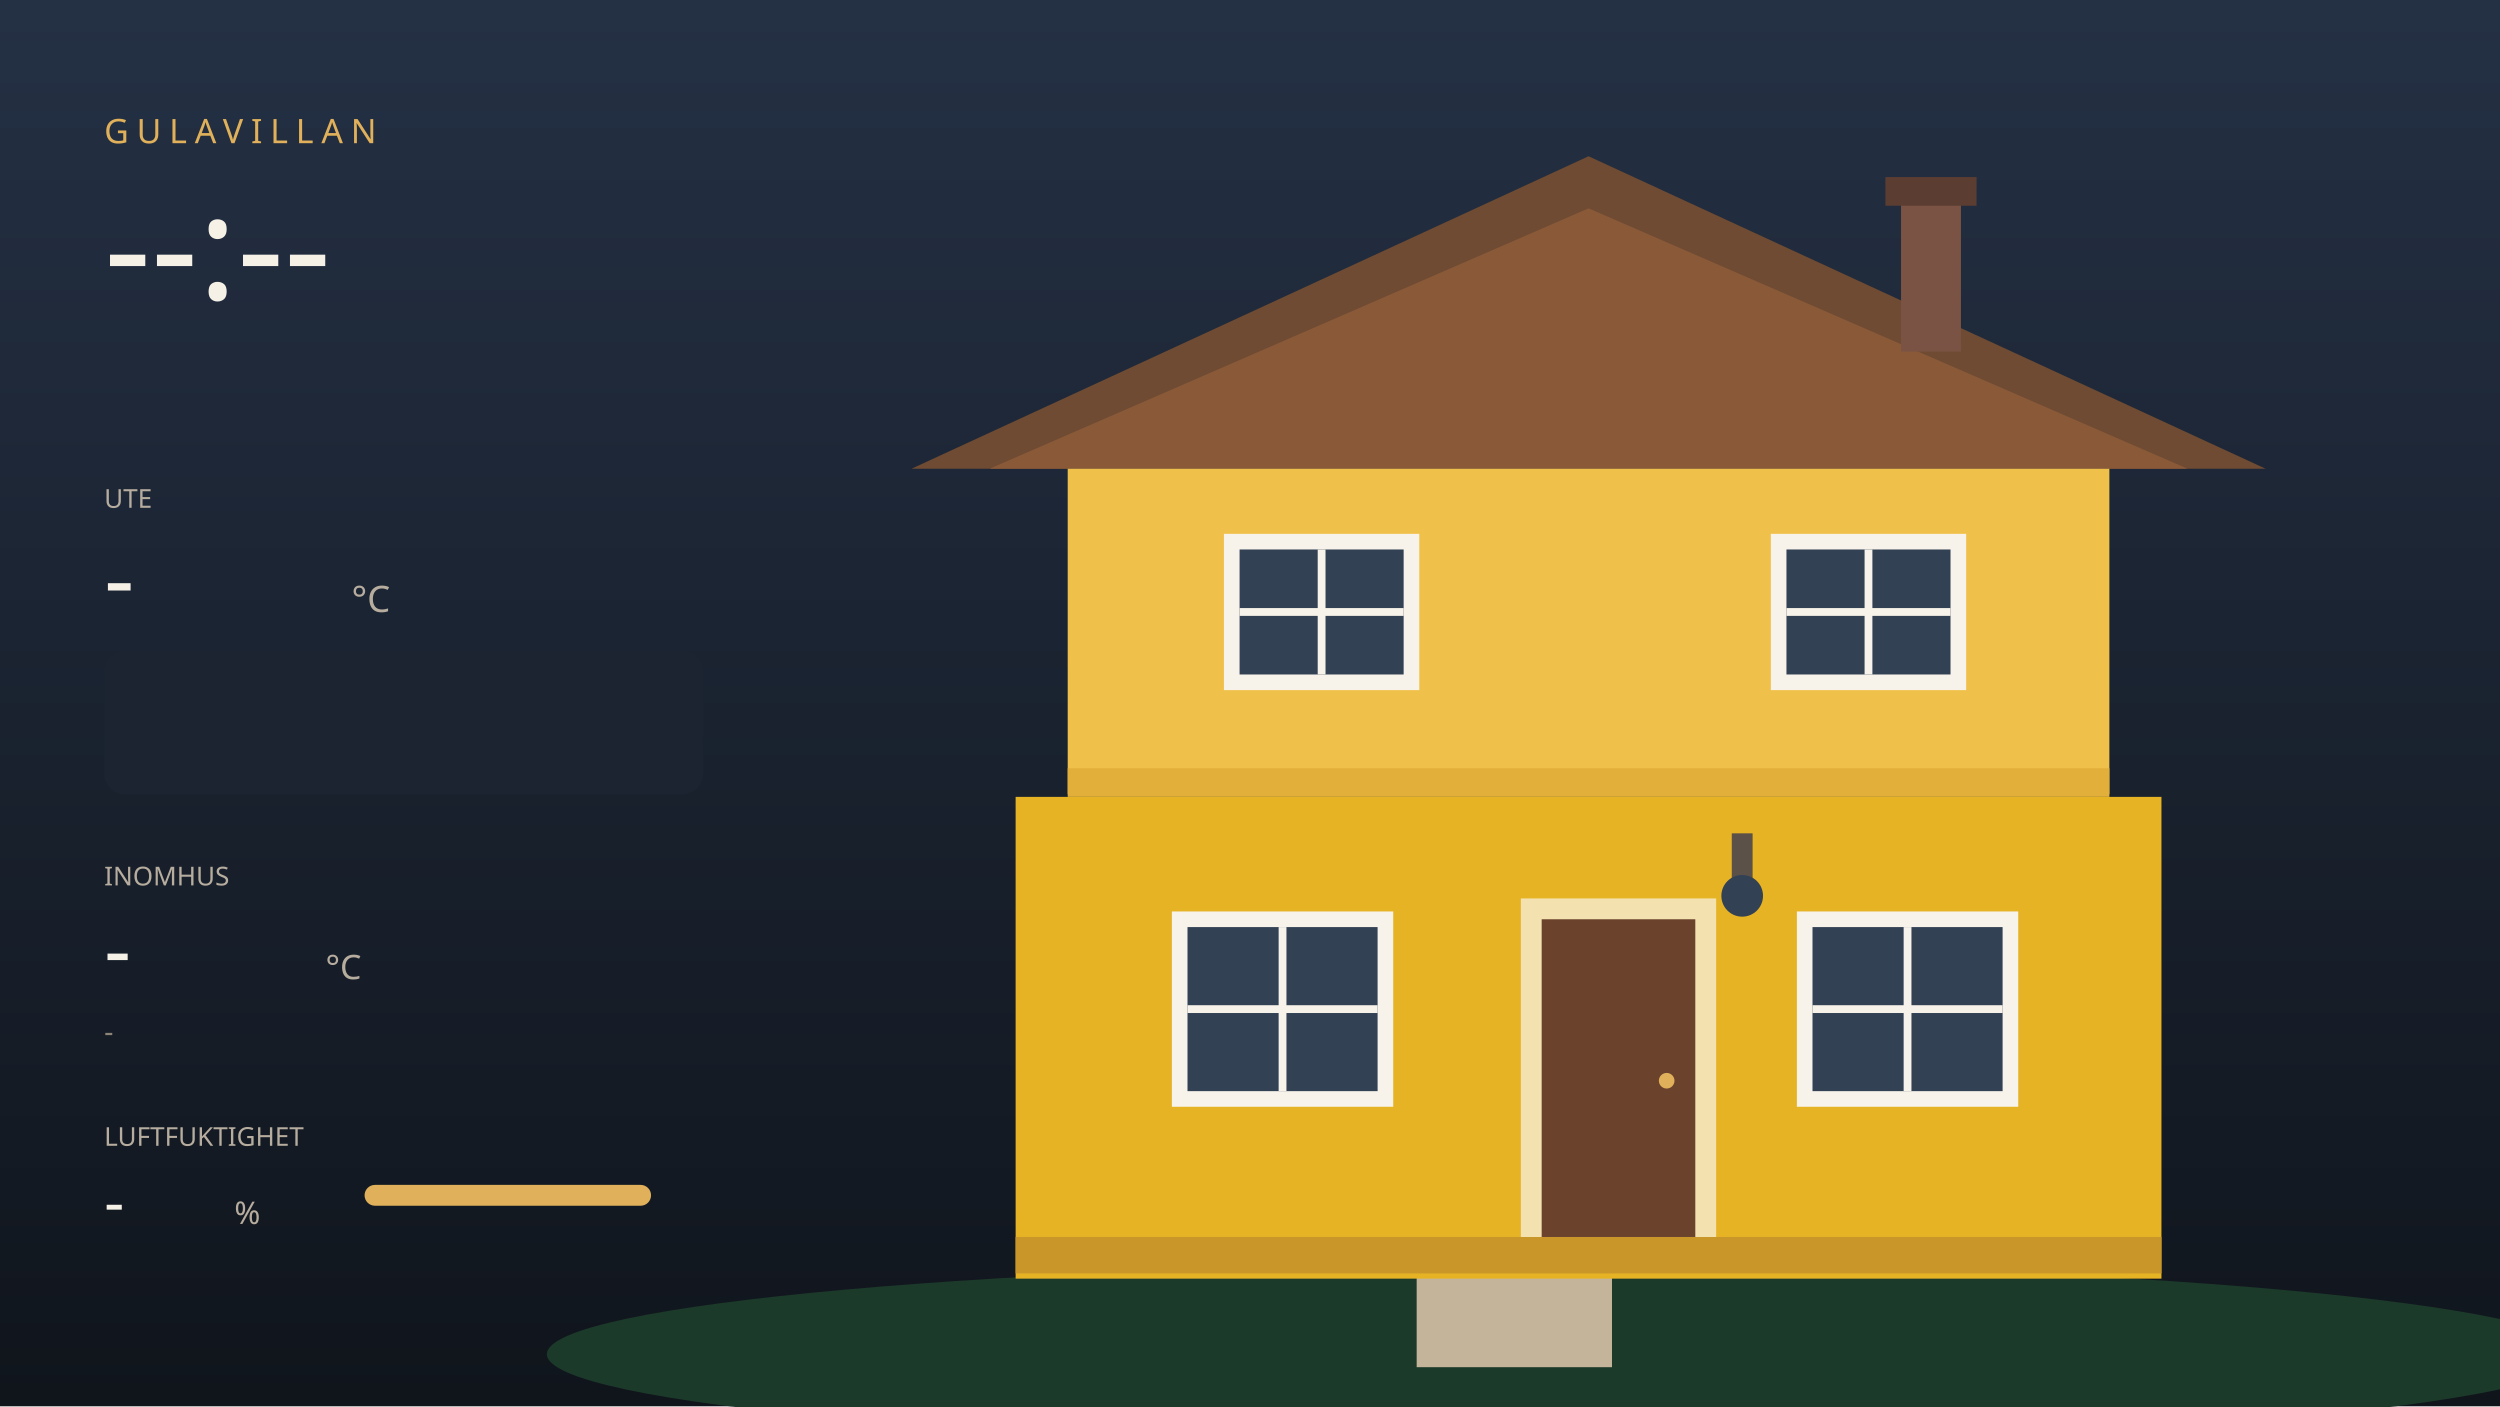
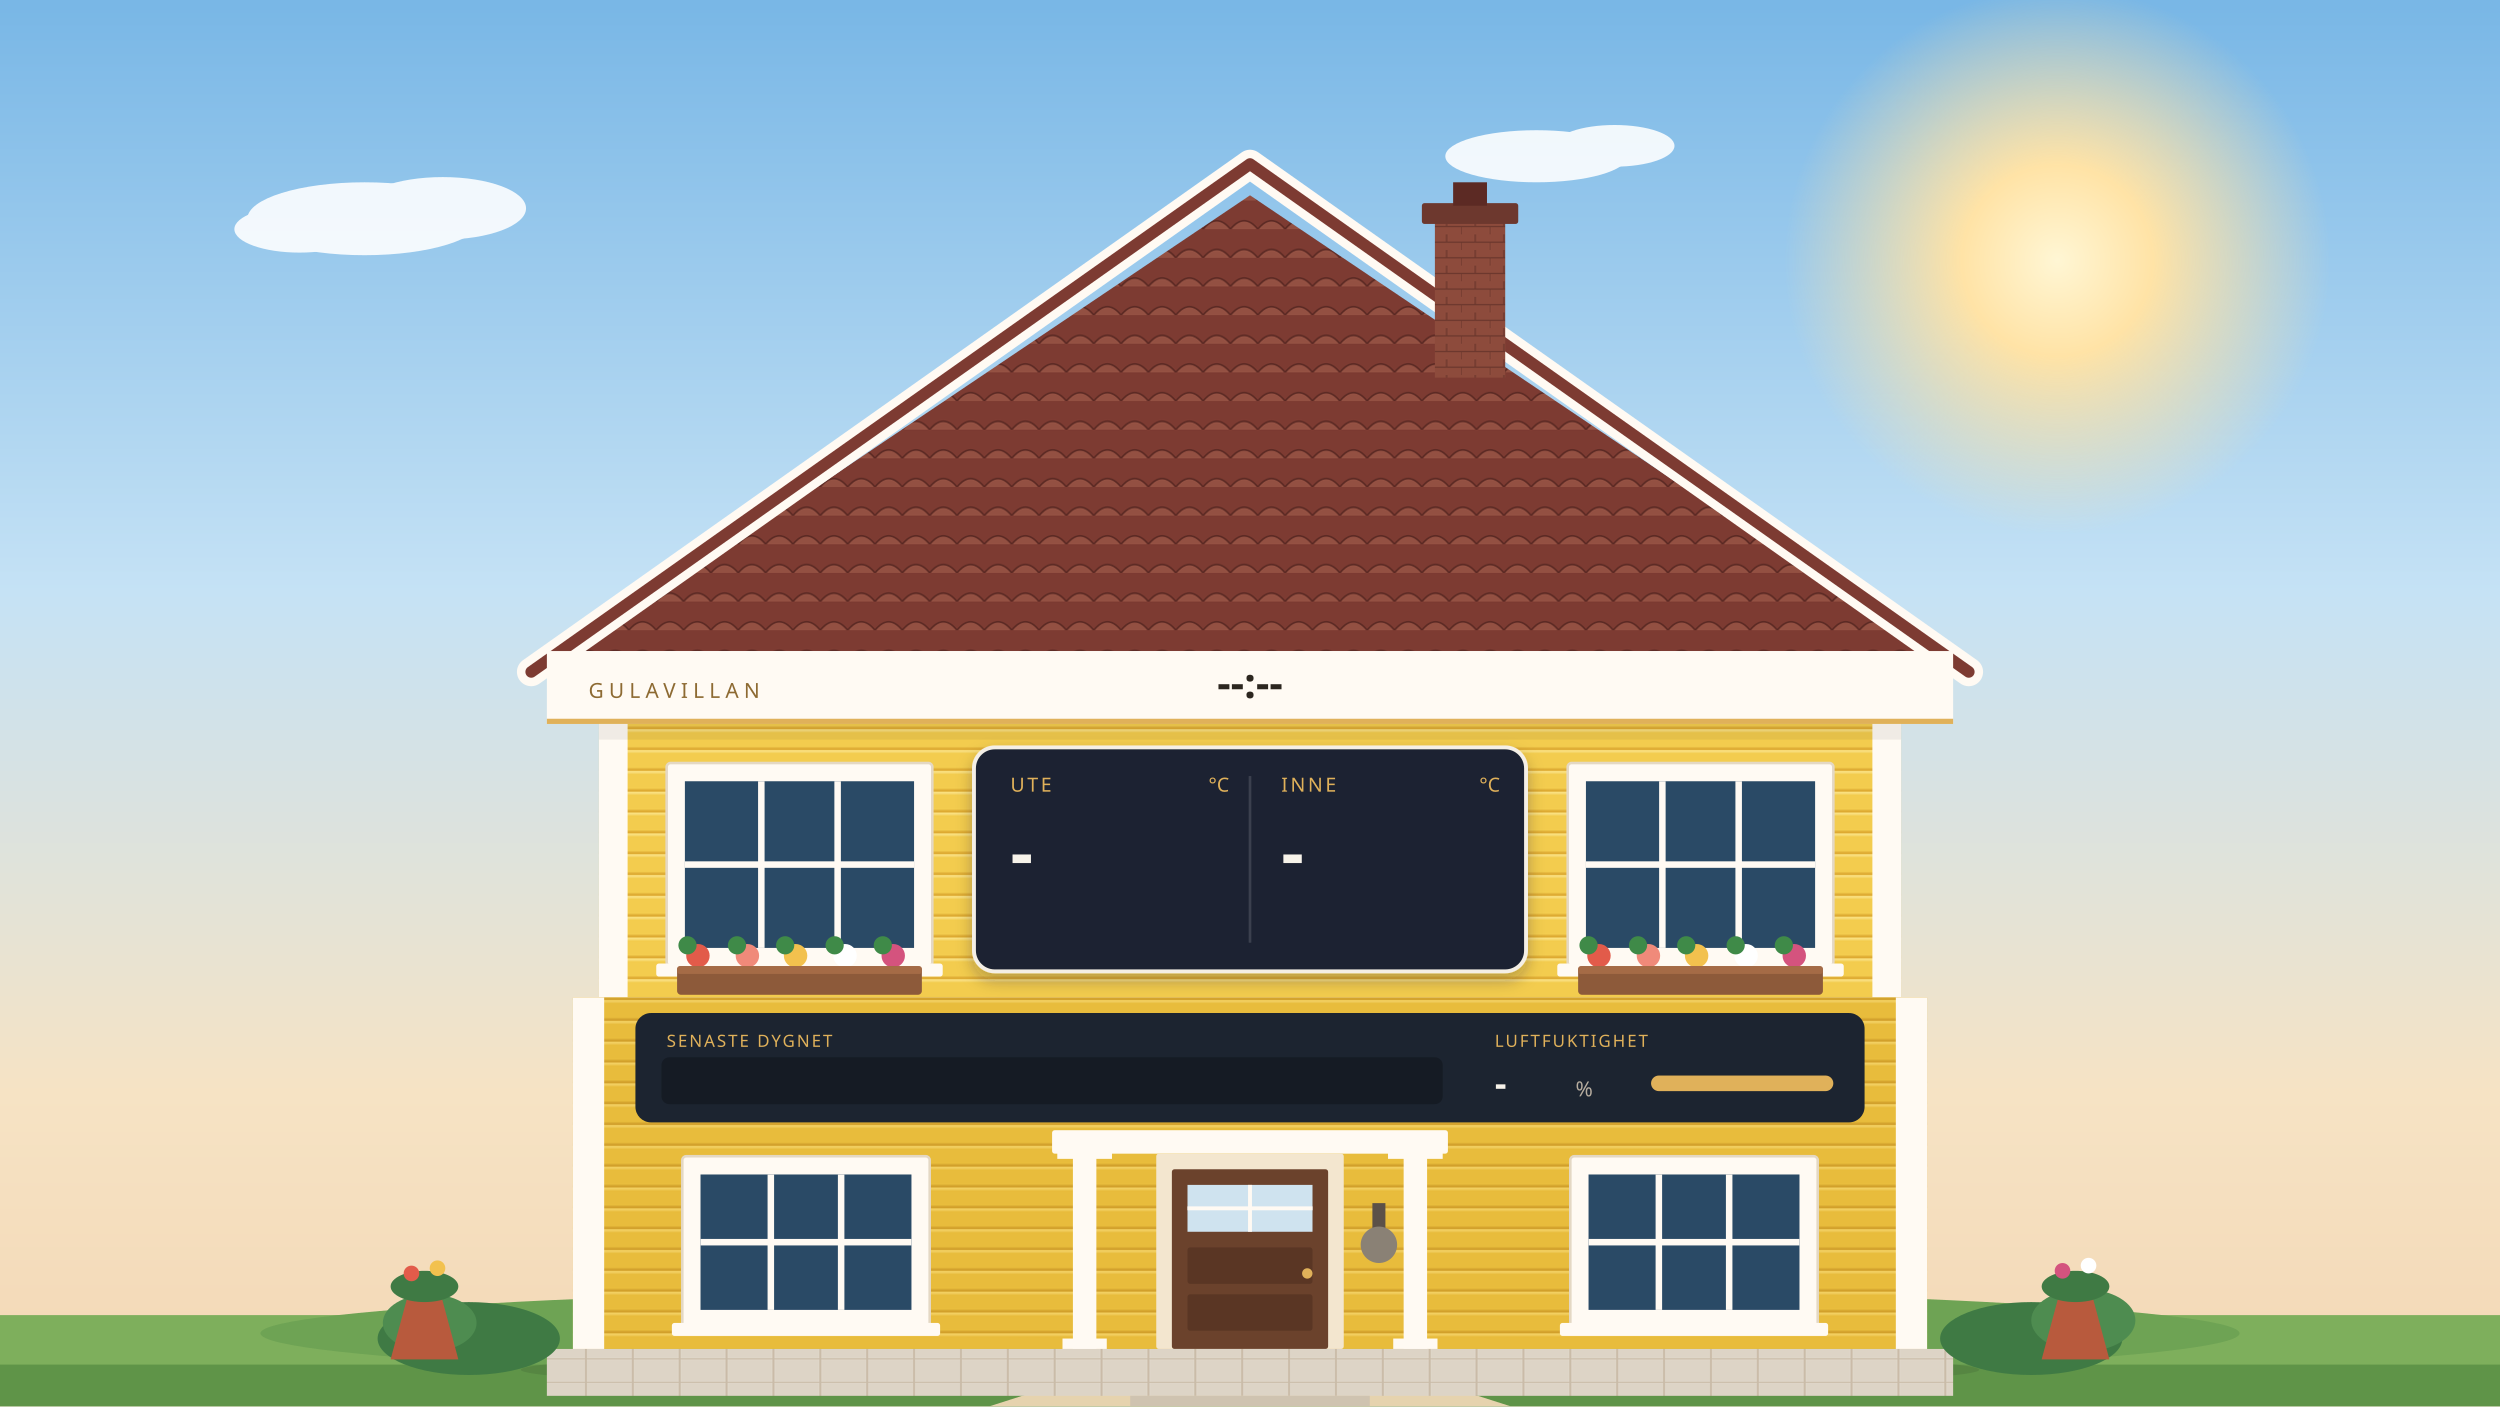
<svg xmlns="http://www.w3.org/2000/svg" viewBox="0 0 1920 1080">
  <defs>
    <linearGradient id="sky" x1="0" y1="0" x2="0" y2="1">
-       <stop offset="0" stop-color="#243044" />
-       <stop offset="1" stop-color="#10151c" />
+       <stop offset="0" stop-color="#79b7e6" />
+       <stop offset="0.42" stop-color="#c5e2f5" />
+       <stop offset="0.78" stop-color="#f6e3c4" />
+       <stop offset="1" stop-color="#f3d7b5" />
    </linearGradient>
+     <radialGradient id="sun" cx="0.5" cy="0.5" r="0.5">
+       <stop offset="0" stop-color="#fff6d4" />
+       <stop offset="0.35" stop-color="#ffe3a6" />
+       <stop offset="1" stop-color="#ffe3a6" stop-opacity="0" />
+     </radialGradient>
+     <pattern id="siding" width="10" height="16" patternUnits="userSpaceOnUse">
+       <rect width="10" height="16" fill="#f3cc4e" />
+       <rect y="0" width="10" height="2" fill="#f8dc78" />
+       <rect y="14" width="10" height="2" fill="#e0ae36" />
+     </pattern>
+     <pattern id="siding-deep" width="10" height="16" patternUnits="userSpaceOnUse">
+       <rect width="10" height="16" fill="#e8bc3c" />
+       <rect y="0" width="10" height="2" fill="#f0cc5c" />
+       <rect y="14" width="10" height="2" fill="#d4a32e" />
+     </pattern>
+     <pattern id="tiles" width="42" height="22" patternUnits="userSpaceOnUse">
+       <rect width="42" height="22" fill="#7d3b32" />
+       <path d="M0 22 Q10.5 8 21 22 Q31.5 8 42 22 V22 H0 Z" fill="#935042" />
+       <path d="M0 22 Q10.5 9 21 22" fill="none" stroke="#5c2a24" stroke-width="1.3" />
+       <path d="M21 22 Q31.5 9 42 22" fill="none" stroke="#5c2a24" stroke-width="1.3" />
+     </pattern>
+     <pattern id="brick" width="22" height="12" patternUnits="userSpaceOnUse">
+       <rect width="22" height="12" fill="#8d4b3c" />
+       <path d="M0 6 H22 M11 0 V6 M0 6 V12" fill="none" stroke="#6d382e" stroke-width="1" />
+     </pattern>
+     <pattern id="stone" width="36" height="18" patternUnits="userSpaceOnUse">
+       <rect width="36" height="18" fill="#ddd4c6" />
+       <path d="M0 18 H36 M18 0 V18" fill="none" stroke="#c9bba8" stroke-width="1.4" />
+     </pattern>
+     <filter id="shadow" x="-30%" y="-30%" width="160%" height="170%">
+       <feDropShadow dx="0" dy="6" stdDeviation="6" flood-color="#1b2430" flood-opacity="0.28" />
+     </filter>
+     <clipPath id="name-l">
+       <rect x="768" y="694" width="184" height="32" />
+     </clipPath>
+     <clipPath id="name-r">
+       <rect x="976" y="694" width="184" height="32" />
+     </clipPath>
  </defs>
  <rect width="1920" height="1080" fill="url(#sky)" />
-   <ellipse cx="1200" cy="1040" rx="780" ry="70" fill="#1c3a2a" />
-   <rect x="1088" y="980" width="150" height="70" fill="#c4b49a" />
-   <text x="80" y="110" fill="#e0b15a" font-size="26" font-family="system-ui, sans-serif" letter-spacing="6">GULAVILLAN</text>
-   <text x="80" y="230" fill="#f6f1e7" font-size="112" font-family="system-ui, sans-serif" data-widget="clock">--:--</text>
-   <text x="84" y="286" fill="#b7ad9f" font-size="30" font-family="system-ui, sans-serif" data-widget="date" />
-   <text x="80" y="390" fill="#b7ad9f" font-size="20" font-family="system-ui, sans-serif">UTE</text>
-   <text x="80" y="470" fill="#f6f1e7" font-size="72" font-family="system-ui, sans-serif" data-entity="sensor.temperatur_ute" data-widget="value" data-decimals="1">-</text>
-   <text x="270" y="470" fill="#b7ad9f" font-size="28" font-family="system-ui, sans-serif" data-entity="sensor.temperatur_ute" data-widget="unit">°C</text>
-   <rect x="80" y="500" width="460" height="110" rx="16" fill="#1b2430" data-entity="sensor.temperatur_ute" data-widget="sparkline" data-hours="24" />
-   <text x="80" y="680" fill="#b7ad9f" font-size="20" font-family="system-ui, sans-serif">INOMHUS</text>
-   <text x="80" y="752" fill="#f6f1e7" font-size="64" font-family="system-ui, sans-serif" data-entity="climate.vardagsrum" data-attribute="current_temperature" data-widget="value" data-decimals="1">-</text>
-   <text x="250" y="752" fill="#b7ad9f" font-size="26" font-family="system-ui, sans-serif">°C</text>
-   <text x="80" y="800" fill="#8d8478" font-size="22" font-family="system-ui, sans-serif" data-entity="climate.vardagsrum" data-widget="label">-</text>
-   <text x="80" y="880" fill="#b7ad9f" font-size="20" font-family="system-ui, sans-serif">LUFTFUKTIGHET</text>
-   <text x="80" y="940" fill="#f6f1e7" font-size="48" font-family="system-ui, sans-serif" data-entity="sensor.luftfuktighet" data-widget="value" data-decimals="0">-</text>
-   <text x="180" y="940" fill="#b7ad9f" font-size="24" font-family="system-ui, sans-serif" data-entity="sensor.luftfuktighet" data-widget="unit">%</text>
-   <rect x="280" y="910" width="220" height="16" rx="8" fill="#1b2430" />
-   <rect x="280" y="910" width="220" height="16" rx="8" fill="#e0b15a" data-entity="sensor.luftfuktighet" data-widget="bar" data-min="0" data-max="100" />
-   <g id="villa">
-     <polygon points="700,360 1220,120 1740,360" fill="#6e4b32" />
-     <polygon points="760,360 1220,160 1680,360" fill="#8a5a38" />
-     <rect x="1460" y="150" width="46" height="120" fill="#7a5344" />
-     <rect x="1448" y="136" width="70" height="22" fill="#5c3d32" />
-     <rect x="820" y="360" width="800" height="250" fill="#f0c14a" />
-     <rect x="820" y="590" width="800" height="22" fill="#e2b03a" />
-     <rect x="780" y="612" width="880" height="370" fill="#e6b325" />
-     <rect x="780" y="950" width="880" height="28" fill="#c9962a" />
-     <g data-entity="light.vardagsrum" data-action="toggle">
-       <rect x="940" y="410" width="150" height="120" fill="#f7f3ea" />
-       <rect x="952" y="422" width="126" height="96" fill="#334155" data-entity="light.vardagsrum" data-widget="state-fill" data-on="#f8e7a8" data-off="#243044" />
-       <line x1="1015" y1="422" x2="1015" y2="518" stroke="#f7f3ea" stroke-width="6" />
-       <line x1="952" y1="470" x2="1078" y2="470" stroke="#f7f3ea" stroke-width="6" />
-     </g>
-     <g data-entity="light.hall" data-action="toggle">
-       <rect x="1360" y="410" width="150" height="120" fill="#f7f3ea" />
-       <rect x="1372" y="422" width="126" height="96" fill="#334155" data-entity="light.hall" data-widget="state-fill" data-on="#f8e7a8" data-off="#243044" />
-       <line x1="1435" y1="422" x2="1435" y2="518" stroke="#f7f3ea" stroke-width="6" />
-       <line x1="1372" y1="470" x2="1498" y2="470" stroke="#f7f3ea" stroke-width="6" />
-     </g>
-     <g data-entity="light.vardagsrum" data-action="toggle">
-       <rect x="900" y="700" width="170" height="150" fill="#f7f3ea" />
-       <rect x="912" y="712" width="146" height="126" fill="#334155" data-entity="light.vardagsrum" data-widget="state-fill" data-on="#f8e7a8" data-off="#243044" />
-       <line x1="985" y1="712" x2="985" y2="838" stroke="#f7f3ea" stroke-width="6" />
-       <line x1="912" y1="775" x2="1058" y2="775" stroke="#f7f3ea" stroke-width="6" />
-     </g>
-     <g data-entity="light.kok" data-action="toggle">
-       <rect x="1380" y="700" width="170" height="150" fill="#f7f3ea" />
-       <rect x="1392" y="712" width="146" height="126" fill="#334155" data-entity="light.kok" data-widget="state-fill" data-on="#f8e7a8" data-off="#243044" />
-       <line x1="1465" y1="712" x2="1465" y2="838" stroke="#f7f3ea" stroke-width="6" />
-       <line x1="1392" y1="775" x2="1538" y2="775" stroke="#f7f3ea" stroke-width="6" />
-     </g>
-     <g data-entity="binary_sensor.ytterdorr">
-       <rect x="1168" y="690" width="150" height="260" fill="#f3e2b0" />
-       <g data-entity="binary_sensor.ytterdorr" data-widget="visible-off">
-         <rect x="1184" y="706" width="118" height="244" fill="#6b422c" />
-         <circle cx="1280" cy="830" r="6" fill="#e0b15a" />
+   <circle cx="1580" cy="200" r="210" fill="url(#sun)" />
+   <g fill="#ffffff" opacity="0.88">
+     <ellipse cx="280" cy="168" rx="90" ry="28" />
+     <ellipse cx="340" cy="160" rx="64" ry="24" />
+     <ellipse cx="230" cy="176" rx="50" ry="18" />
+     <ellipse cx="1180" cy="120" rx="70" ry="20" />
+     <ellipse cx="1240" cy="112" rx="46" ry="16" />
+   </g>
+   <rect y="1010" width="1920" height="70" fill="#7eaf5c" />
+   <ellipse cx="960" cy="1024" rx="760" ry="36" fill="#6ea354" />
+   <rect y="1048" width="1920" height="32" fill="#5f9448" />
+   <polygon points="860,1048 1060,1048 1160,1080 760,1080" fill="#e6d3ae" />
+   <g id="villa" font-family="system-ui, Segoe UI, sans-serif">
+     <ellipse cx="960" cy="1052" rx="560" ry="16" fill="#2c4a28" opacity="0.18" />
+     <polygon points="440,500 960,150 1480,500" fill="url(#tiles)" />
+     <polyline points="408,516 960,126 1512,516" fill="none" stroke="#fffaf3" stroke-width="22" stroke-linejoin="round" stroke-linecap="round" />
+     <polyline points="408,516 960,126 1512,516" fill="none" stroke="#7d3b32" stroke-width="9" stroke-linejoin="round" stroke-linecap="round" />
+     <g>
+       <rect x="1102" y="168" width="54" height="122" fill="url(#brick)" />
+       <rect x="1092" y="156" width="74" height="16" rx="2" fill="#6d382e" />
+       <rect x="1116" y="140" width="26" height="18" fill="#5c2a24" />
+     </g>
+     <rect x="420" y="500" width="1080" height="56" fill="#fffaf3" />
+     <rect x="420" y="552" width="1080" height="4" fill="#e0b15a" />
+     <text x="452" y="536" fill="#8d6a32" font-size="16" letter-spacing="4">GULAVILLAN</text>
+     <text x="960" y="536" text-anchor="middle" fill="#2c261f" font-size="32" font-weight="700" data-widget="clock">--:--</text>
+     <text x="1468" y="534" text-anchor="end" fill="#4e463c" font-size="18" data-widget="date" />
+     <rect x="460" y="556" width="1000" height="210" fill="url(#siding)" />
+     <rect x="460" y="556" width="22" height="210" fill="#fffaf3" />
+     <rect x="1438" y="556" width="22" height="210" fill="#fffaf3" />
+     <rect x="460" y="556" width="1000" height="12" fill="#000" opacity="0.06" />
+     <g filter="url(#shadow)">
+       <rect x="748" y="574" width="424" height="172" rx="16" fill="#1c2430" stroke="#f4efe6" stroke-width="3" />
+     </g>
+     <line x1="960" y1="596" x2="960" y2="724" stroke="#ffffff" stroke-opacity="0.14" stroke-width="2" />
+     <text x="776" y="608" fill="#e0b15a" font-size="15" letter-spacing="2">UTE</text>
+     <text x="944" y="608" text-anchor="end" fill="#e0b15a" font-size="15" data-entity="sensor.temperatur_ute" data-slot="outdoor" data-widget="unit">°C</text>
+     <text x="776" y="674" fill="#f7f3ea" font-size="54" font-weight="700" data-entity="sensor.temperatur_ute" data-slot="outdoor" data-widget="value" data-decimals="1">-</text>
+     <text x="776" y="720" fill="#b7ad9f" font-size="14" clip-path="url(#name-l)" data-entity="sensor.temperatur_ute" data-slot="outdoor" data-widget="name" />
+     <text x="984" y="608" fill="#e0b15a" font-size="15" letter-spacing="2">INNE</text>
+     <text x="1152" y="608" text-anchor="end" fill="#e0b15a" font-size="15" data-entity="climate.vardagsrum" data-slot="indoor" data-widget="unit">°C</text>
+     <text x="984" y="674" fill="#f7f3ea" font-size="54" font-weight="700" data-entity="climate.vardagsrum" data-slot="indoor" data-widget="value" data-decimals="1">-</text>
+     <text x="984" y="720" fill="#b7ad9f" font-size="14" clip-path="url(#name-r)" data-entity="climate.vardagsrum" data-slot="indoor" data-widget="name" />
+     <g data-slot="light" data-index="0" data-entity="light.vardagsrum" data-action="toggle">
+       <rect x="512" y="586" width="204" height="156" rx="3" fill="#fffaf3" stroke="#e4d8c4" stroke-width="2" />
+       <rect x="526" y="600" width="176" height="128" fill="#2a4a66" data-slot="light" data-index="0" data-entity="light.vardagsrum" data-widget="state-fill" data-on="#ffe7a0" data-off="#2a4a66" />
+       <line x1="584.7" y1="600" x2="584.7" y2="728" stroke="#fffaf3" stroke-width="5" />
+       <line x1="643.3" y1="600" x2="643.3" y2="728" stroke="#fffaf3" stroke-width="5" />
+       <line x1="526" y1="664.0" x2="702" y2="664.0" stroke="#fffaf3" stroke-width="5" />
+       <rect x="504" y="740" width="220" height="10" rx="2" fill="#fffaf3" />
+     </g>
+     <g data-slot="light" data-index="1" data-entity="light.hall" data-action="toggle">
+       <rect x="1204" y="586" width="204" height="156" rx="3" fill="#fffaf3" stroke="#e4d8c4" stroke-width="2" />
+       <rect x="1218" y="600" width="176" height="128" fill="#2a4a66" data-slot="light" data-index="1" data-entity="light.hall" data-widget="state-fill" data-on="#ffe7a0" data-off="#2a4a66" />
+       <line x1="1276.7" y1="600" x2="1276.7" y2="728" stroke="#fffaf3" stroke-width="5" />
+       <line x1="1335.3" y1="600" x2="1335.3" y2="728" stroke="#fffaf3" stroke-width="5" />
+       <line x1="1218" y1="664.0" x2="1394" y2="664.0" stroke="#fffaf3" stroke-width="5" />
+       <rect x="1196" y="740" width="220" height="10" rx="2" fill="#fffaf3" />
+     </g>
+     <g>
+       <circle cx="536" cy="734" r="9" fill="#e25b4a" />
+       <circle cx="528" cy="726" r="7" fill="#3f8a48" />
+       <circle cx="574" cy="734" r="9" fill="#f08a7a" />
+       <circle cx="566" cy="726" r="7" fill="#3f8a48" />
+       <circle cx="611" cy="734" r="9" fill="#f2c14e" />
+       <circle cx="603" cy="726" r="7" fill="#3f8a48" />
+       <circle cx="649" cy="734" r="9" fill="#ffffff" />
+       <circle cx="641" cy="726" r="7" fill="#3f8a48" />
+       <circle cx="686" cy="734" r="9" fill="#d4537e" />
+       <circle cx="678" cy="726" r="7" fill="#3f8a48" />
+       <rect x="520" y="742" width="188" height="22" rx="3" fill="#8d5a3a" />
+       <rect x="520" y="742" width="188" height="6" rx="2" fill="#a56b46" />
+     </g>
+     <g>
+       <circle cx="1228" cy="734" r="9" fill="#e25b4a" />
+       <circle cx="1220" cy="726" r="7" fill="#3f8a48" />
+       <circle cx="1266" cy="734" r="9" fill="#f08a7a" />
+       <circle cx="1258" cy="726" r="7" fill="#3f8a48" />
+       <circle cx="1303" cy="734" r="9" fill="#f2c14e" />
+       <circle cx="1295" cy="726" r="7" fill="#3f8a48" />
+       <circle cx="1341" cy="734" r="9" fill="#ffffff" />
+       <circle cx="1333" cy="726" r="7" fill="#3f8a48" />
+       <circle cx="1378" cy="734" r="9" fill="#d4537e" />
+       <circle cx="1370" cy="726" r="7" fill="#3f8a48" />
+       <rect x="1212" y="742" width="188" height="22" rx="3" fill="#8d5a3a" />
+       <rect x="1212" y="742" width="188" height="6" rx="2" fill="#a56b46" />
+     </g>
+     <rect x="440" y="766" width="1040" height="270" fill="url(#siding-deep)" />
+     <rect x="440" y="766" width="24" height="270" fill="#fffaf3" />
+     <rect x="1456" y="766" width="24" height="270" fill="#fffaf3" />
+     <g data-slot="light" data-index="2" data-entity="light.kok" data-action="toggle">
+       <rect x="524" y="888" width="190" height="132" rx="3" fill="#fffaf3" stroke="#e4d8c4" stroke-width="2" />
+       <rect x="538" y="902" width="162" height="104" fill="#2a4a66" data-slot="light" data-index="2" data-entity="light.kok" data-widget="state-fill" data-on="#ffe7a0" data-off="#2a4a66" />
+       <line x1="592.0" y1="902" x2="592.0" y2="1006" stroke="#fffaf3" stroke-width="5" />
+       <line x1="646.0" y1="902" x2="646.0" y2="1006" stroke="#fffaf3" stroke-width="5" />
+       <line x1="538" y1="954.0" x2="700" y2="954.0" stroke="#fffaf3" stroke-width="5" />
+       <rect x="516" y="1016" width="206" height="10" rx="2" fill="#fffaf3" />
+     </g>
+     <g data-slot="light" data-index="3" data-entity="light.sovrum" data-action="toggle">
+       <rect x="1206" y="888" width="190" height="132" rx="3" fill="#fffaf3" stroke="#e4d8c4" stroke-width="2" />
+       <rect x="1220" y="902" width="162" height="104" fill="#2a4a66" data-slot="light" data-index="3" data-entity="light.sovrum" data-widget="state-fill" data-on="#ffe7a0" data-off="#2a4a66" />
+       <line x1="1274.0" y1="902" x2="1274.0" y2="1006" stroke="#fffaf3" stroke-width="5" />
+       <line x1="1328.0" y1="902" x2="1328.0" y2="1006" stroke="#fffaf3" stroke-width="5" />
+       <line x1="1220" y1="954.0" x2="1382" y2="954.0" stroke="#fffaf3" stroke-width="5" />
+       <rect x="1198" y="1016" width="206" height="10" rx="2" fill="#fffaf3" />
+     </g>
+     <rect x="488" y="778" width="944" height="84" rx="12" fill="#1c2430" />
+     <text x="512" y="804" fill="#e0b15a" font-size="13" letter-spacing="1.5">SENASTE DYGNET</text>
+     <rect x="508" y="812" width="600" height="36" rx="6" fill="#151b24" data-entity="sensor.temperatur_ute" data-slot="outdoor" data-widget="sparkline" data-hours="24" data-stroke="#ffd36a" />
+     <text x="1148" y="804" fill="#e0b15a" font-size="13" letter-spacing="1.5">LUFTFUKTIGHET</text>
+     <text x="1148" y="842" fill="#f7f3ea" font-size="28" font-weight="700" data-entity="sensor.luftfuktighet" data-slot="humidity" data-widget="value" data-decimals="0">-</text>
+     <text x="1210" y="842" fill="#b7ad9f" font-size="16" data-entity="sensor.luftfuktighet" data-slot="humidity" data-widget="unit">%</text>
+     <rect x="1268" y="826" width="140" height="12" rx="6" fill="#151b24" />
+     <rect x="1268" y="826" width="140" height="12" rx="6" fill="#e0b15a" data-entity="sensor.luftfuktighet" data-slot="humidity" data-widget="bar" data-min="0" data-max="100" />
+     <rect x="808" y="868" width="304" height="18" rx="2" fill="#fffaf3" />
+     <rect x="824" y="886" width="18" height="150" fill="#fffaf3" />
+     <rect x="812" y="880" width="42" height="10" fill="#fffaf3" />
+     <rect x="816" y="1028" width="34" height="8" fill="#fffaf3" />
+     <rect x="1078" y="886" width="18" height="150" fill="#fffaf3" />
+     <rect x="1066" y="880" width="42" height="10" fill="#fffaf3" />
+     <rect x="1070" y="1028" width="34" height="8" fill="#fffaf3" />
+     <g data-slot="door" data-entity="binary_sensor.ytterdorr">
+       <rect x="888" y="886" width="144" height="150" rx="2" fill="#f3e6cf" />
+       <g data-slot="door" data-entity="binary_sensor.ytterdorr" data-widget="visible-off">
+         <rect x="900" y="898" width="120" height="138" rx="2" fill="#6b422c" />
+         <rect x="912" y="910" width="96" height="36" fill="#cfe3ef" />
+         <line x1="960" y1="910" x2="960" y2="946" stroke="#fffaf3" stroke-width="3" />
+         <line x1="912" y1="928" x2="1008" y2="928" stroke="#fffaf3" stroke-width="3" />
+         <rect x="912" y="958" width="96" height="28" rx="2" fill="#5a3624" />
+         <rect x="912" y="994" width="96" height="28" rx="2" fill="#5a3624" />
+         <circle cx="1004" cy="978" r="4" fill="#e0b15a" />
      </g>
-       <g data-entity="binary_sensor.ytterdorr" data-widget="visible-on" style="display:none">
-         <polygon points="1184,706 1230,730 1230,950 1184,950" fill="#6b422c" />
-         <rect x="1230" y="706" width="72" height="244" fill="#1b2430" />
+       <g data-slot="door" data-entity="binary_sensor.ytterdorr" data-widget="visible-on" style="display:none">
+         <rect x="900" y="898" width="120" height="138" fill="#241910" />
+         <rect x="916" y="914" width="70" height="106" fill="#ffe7a0" opacity="0.35" />
+         <polygon points="900,898 948,918 948,1036 900,1036" fill="#6b422c" />
+         <circle cx="940" cy="980" r="3.5" fill="#e0b15a" />
      </g>
    </g>
-     <g data-entity="light.hall" data-action="toggle">
-       <rect x="1330" y="640" width="16" height="36" fill="#5c5148" />
-       <circle cx="1338" cy="688" r="16" fill="#334155" data-entity="light.hall" data-widget="state-fill" data-on="#e0b15a" data-off="#334155" />
-     </g>
+     <g data-slot="light" data-index="4" data-entity="light.hall" data-action="toggle">
+       <rect x="1054" y="924" width="10" height="22" fill="#5c5148" />
+       <circle cx="1059" cy="956" r="14" fill="#8a8175" data-slot="light" data-index="4" data-entity="light.hall" data-widget="state-fill" data-on="#ffe7a0" data-off="#8a8175" />
+     </g>
+     <rect x="420" y="1036" width="1080" height="36" fill="url(#stone)" />
+     <rect x="868" y="1072" width="184" height="8" fill="#cfc3b0" />
+   </g>
+   <g>
+     <ellipse cx="360" cy="1028" rx="70" ry="28" fill="#3f7a44" />
+     <ellipse cx="330" cy="1016" rx="36" ry="22" fill="#4e8c50" />
+     <ellipse cx="1560" cy="1028" rx="70" ry="28" fill="#3f7a44" />
+     <ellipse cx="1600" cy="1014" rx="40" ry="24" fill="#4e8c50" />
+     <path d="M300 1044 L314 992 H338 L352 1044 Z" fill="#b85a3d" />
+     <ellipse cx="326" cy="988" rx="26" ry="12" fill="#3f7a44" />
+     <circle cx="316" cy="978" r="6" fill="#e25b4a" />
+     <circle cx="336" cy="974" r="6" fill="#f2c14e" />
+     <path d="M1568 1044 L1582 992 H1606 L1620 1044 Z" fill="#b85a3d" />
+     <ellipse cx="1594" cy="988" rx="26" ry="12" fill="#3f7a44" />
+     <circle cx="1584" cy="976" r="6" fill="#d4537e" />
+     <circle cx="1604" cy="972" r="6" fill="#ffffff" />
  </g>
</svg>
